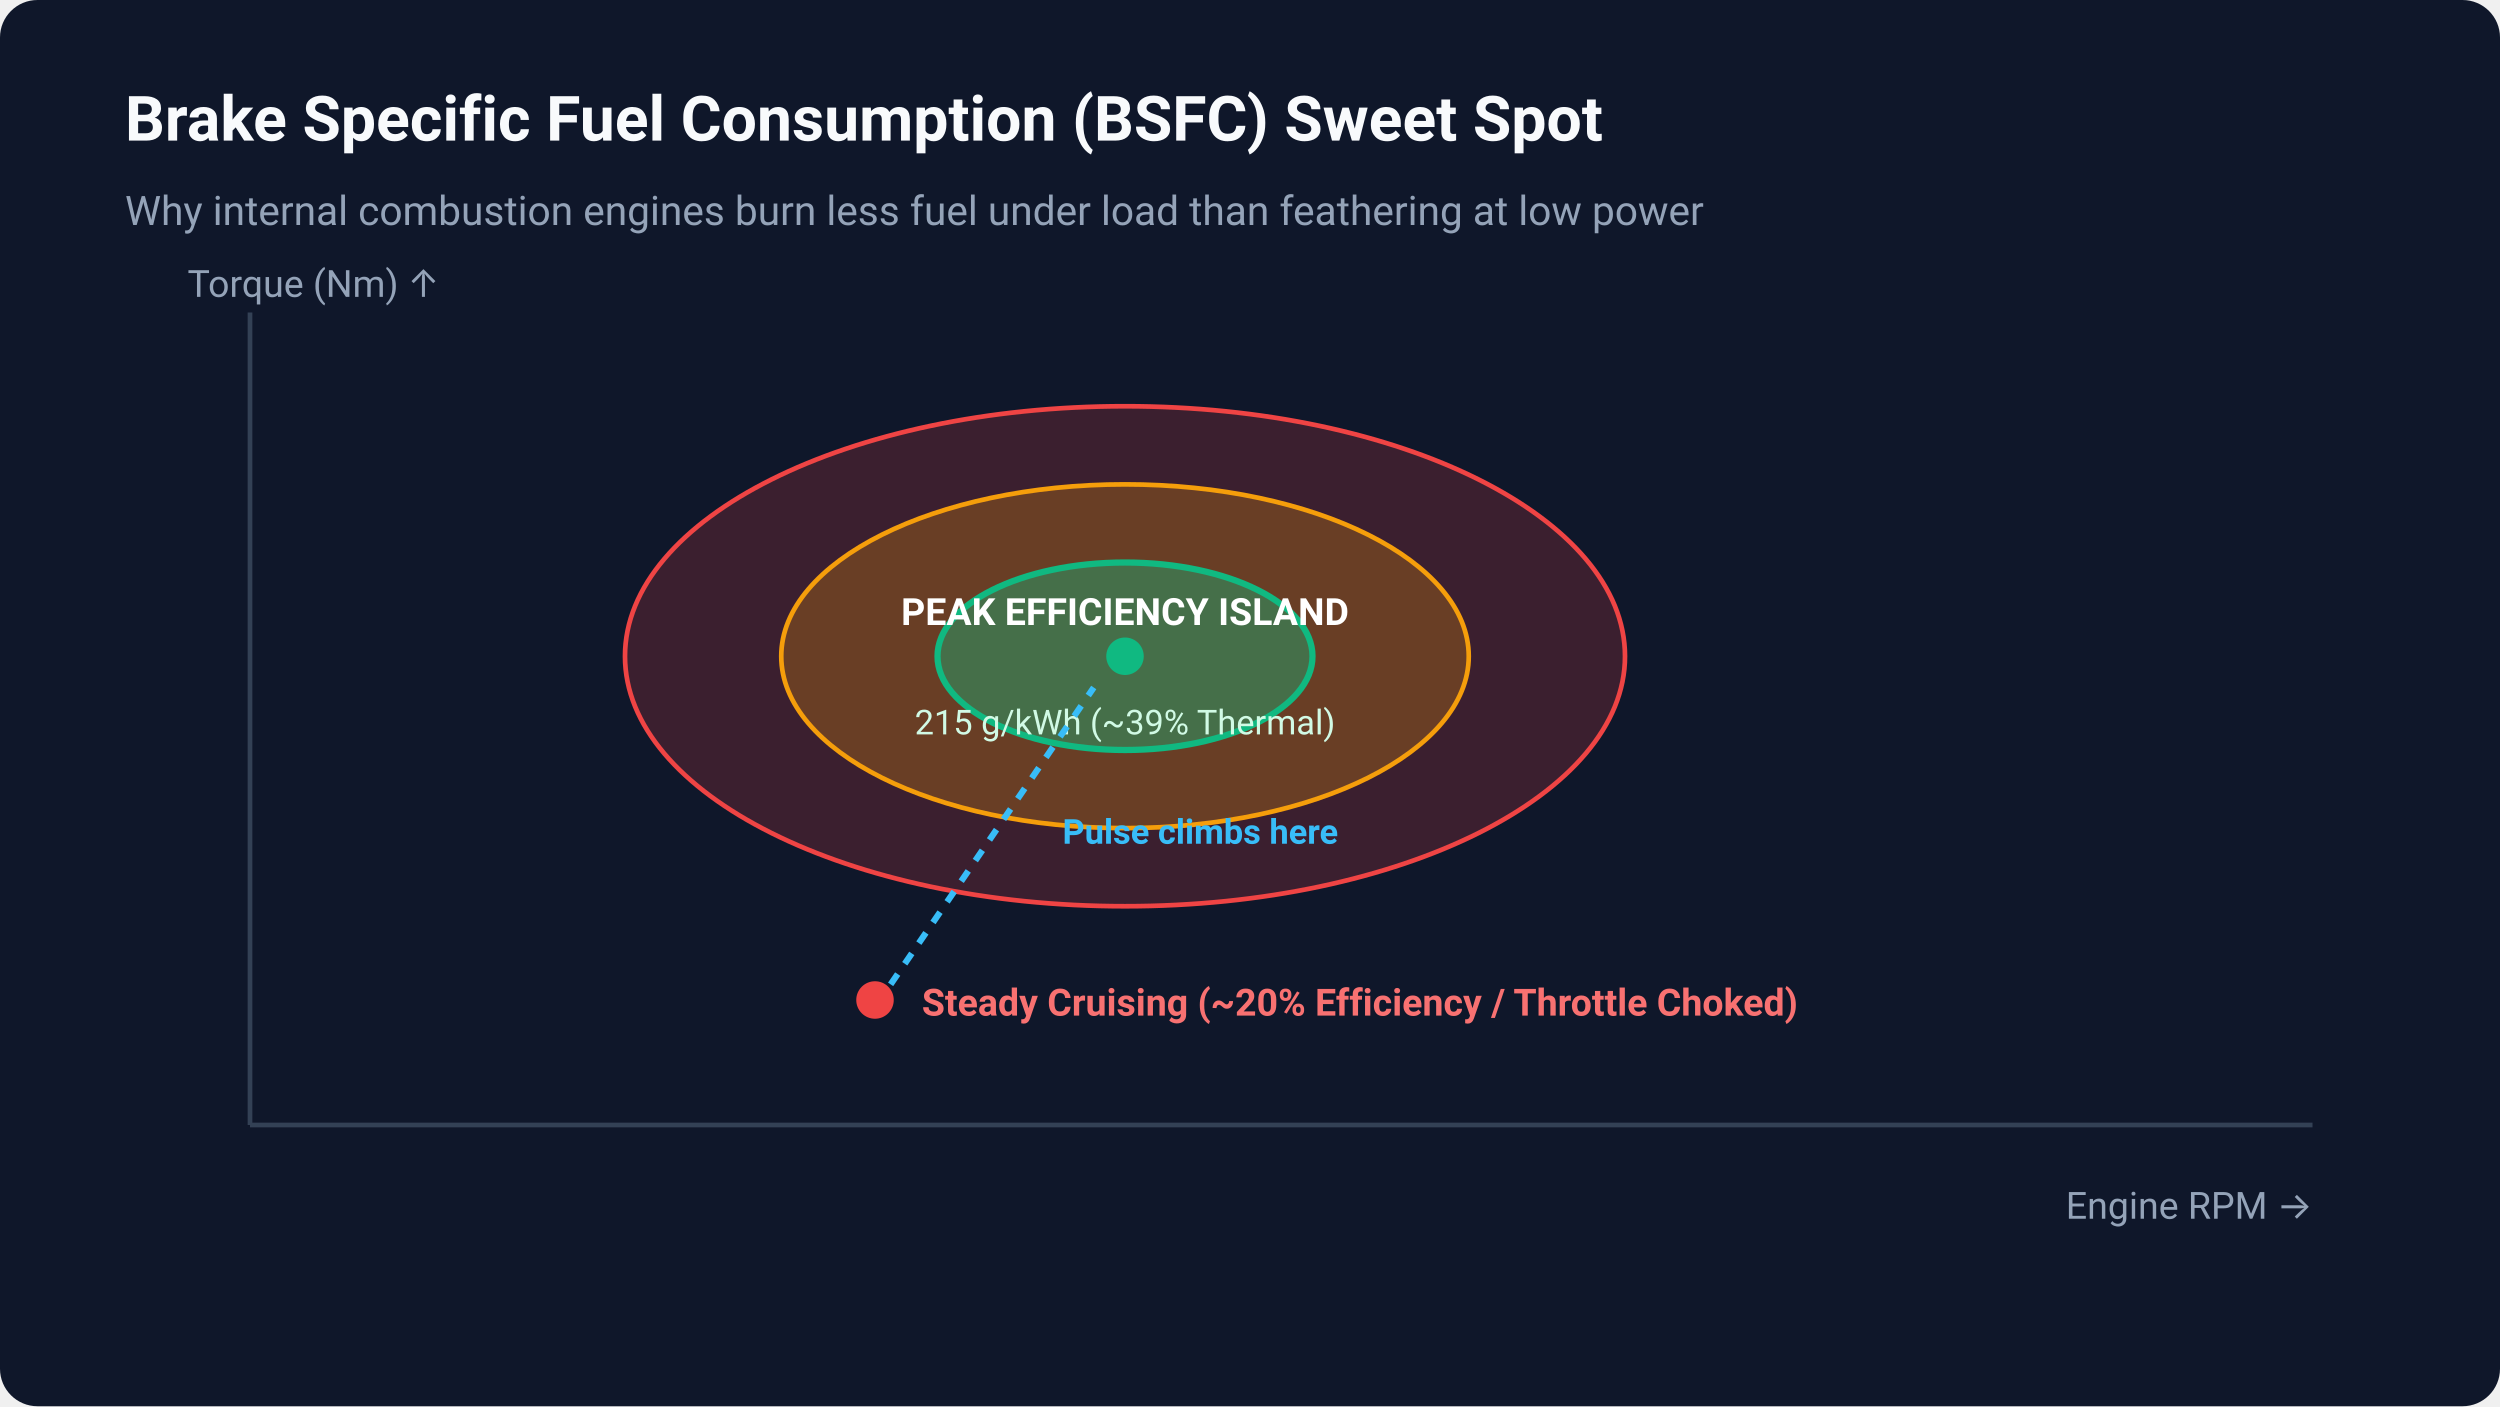
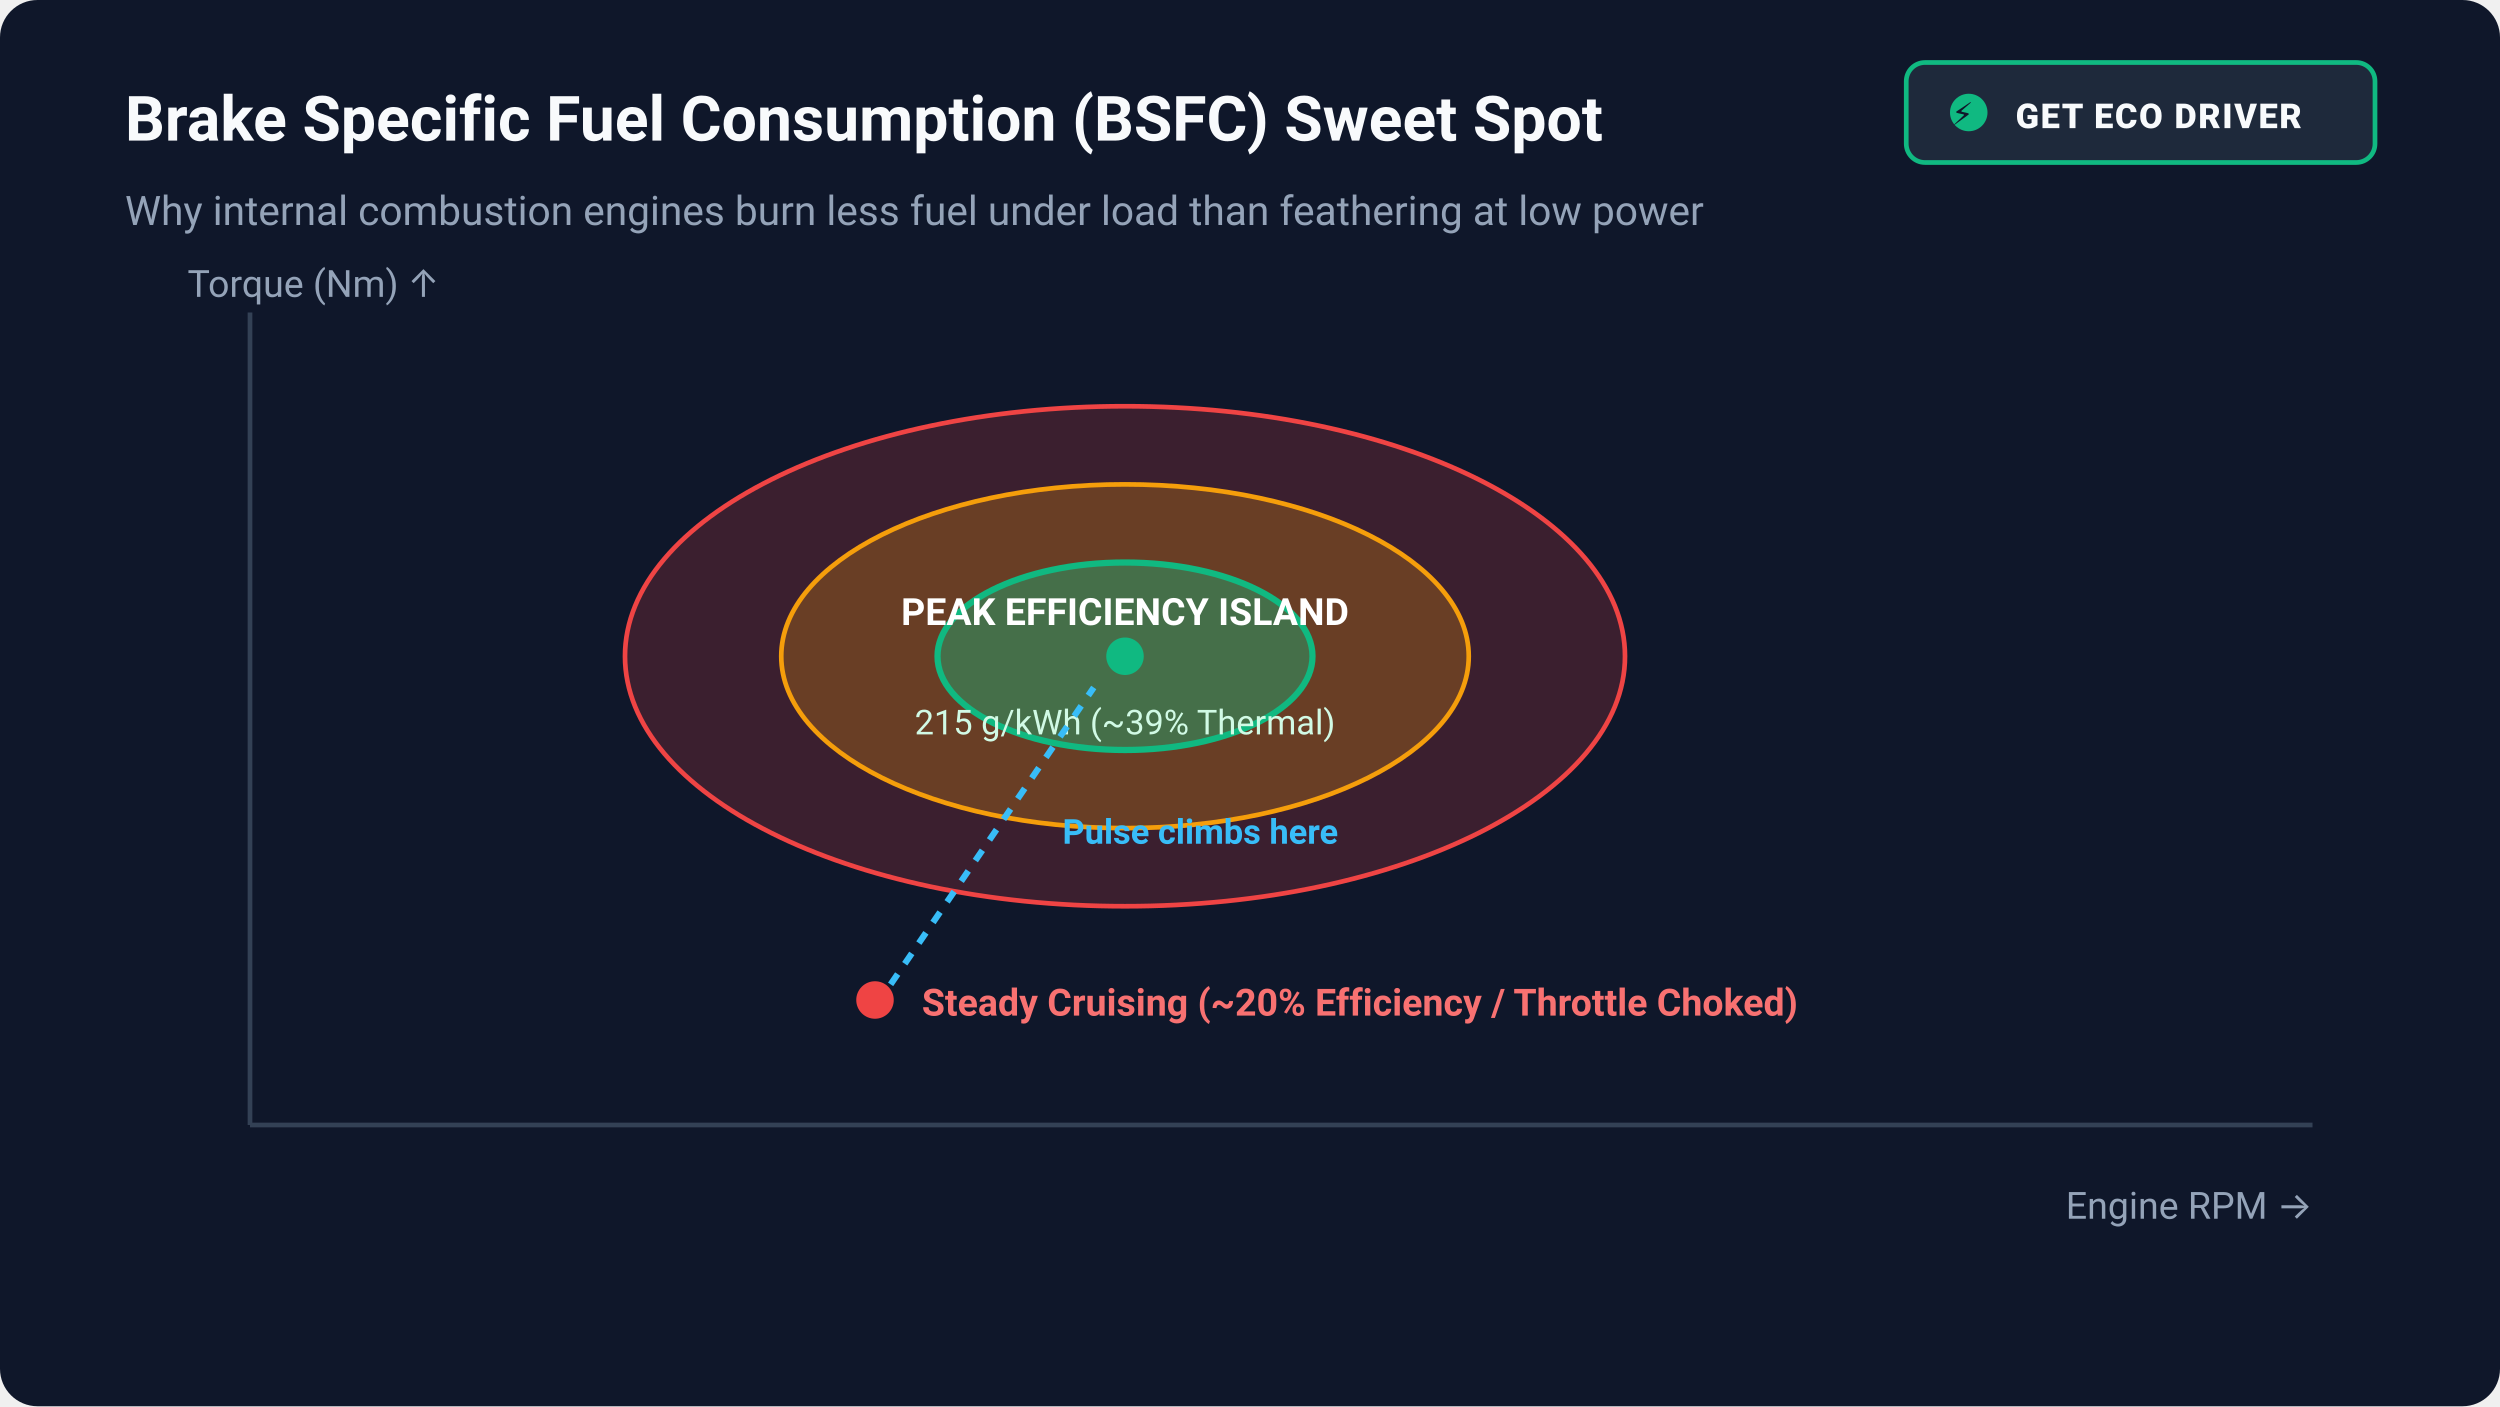
<svg xmlns="http://www.w3.org/2000/svg" viewBox="0 0 800 450" width="100%" height="auto" style="background:#0F172A; font-family:-apple-system,BlinkMacSystemFont,Segoe UI,Roboto,sans-serif; border-radius:12px;">
  <rect width="800" height="450" fill="#0F172A" rx="12" />
  <text x="40" y="45" fill="#F8FAFC" font-size="20" font-weight="700">Brake Specific Fuel Consumption (BSFC) Sweet Spot</text>
  <text x="40" y="72" fill="#94A3B8" font-size="13">Why internal combustion engines burn less fuel under load than feathering at low power</text>
  <line x1="80" y1="360" x2="740" y2="360" stroke="#334155" stroke-width="1.5" />
  <line x1="80" y1="100" x2="80" y2="360" stroke="#334155" stroke-width="1.5" />
  <text x="740" y="390" fill="#94A3B8" font-size="12" text-anchor="end">Engine RPM →</text>
  <text x="60" y="95" fill="#94A3B8" font-size="12">Torque (Nm) ↑</text>
  <ellipse cx="360" cy="210" rx="160" ry="80" fill="#EF4444" fill-opacity="0.2" stroke="#EF4444" stroke-width="1.5" />
  <ellipse cx="360" cy="210" rx="110" ry="55" fill="#F59E0B" fill-opacity="0.25" stroke="#F59E0B" stroke-width="1.5" />
  <ellipse cx="360" cy="210" rx="60" ry="30" fill="#10B981" fill-opacity="0.4" stroke="#10B981" stroke-width="2" />
  <circle cx="360" cy="210" r="6" fill="#10B981" />
  <text x="360" y="200" fill="#FFFFFF" font-size="12" font-weight="700" text-anchor="middle">PEAK EFFICIENCY ISLAND</text>
  <text x="360" y="235" fill="#D1FAE5" font-size="11" text-anchor="middle">215 g/kWh (~39% Thermal)</text>
  <circle cx="280" cy="320" r="6" fill="#EF4444" />
  <text x="295" y="325" fill="#F87171" font-size="12" font-weight="600">Steady Cruising (~20% Efficiency / Throttle Choked)</text>
  <path d="M 285 315 L 350 220" stroke="#38BDF8" stroke-width="2" stroke-dasharray="4" />
  <text x="340" y="270" fill="#38BDF8" font-size="11" font-weight="700">Pulse climbs here</text>
+   <g transform="translate(610, 20)">
+     <rect width="150" height="32" rx="6" fill="#1E293B" stroke="#10B981" stroke-width="1.5" />
+     <circle cx="20" cy="16" r="6" fill="#10B981" />
+     <text x="18" y="20" fill="#0F172A" font-size="10" font-weight="900" text-anchor="middle">⚡</text>
+     <text x="35" y="21" fill="#F8FAFC" font-size="11" font-weight="800" letter-spacing="0.5">GET ECO DRIVER</text>
+   </g>
</svg>
